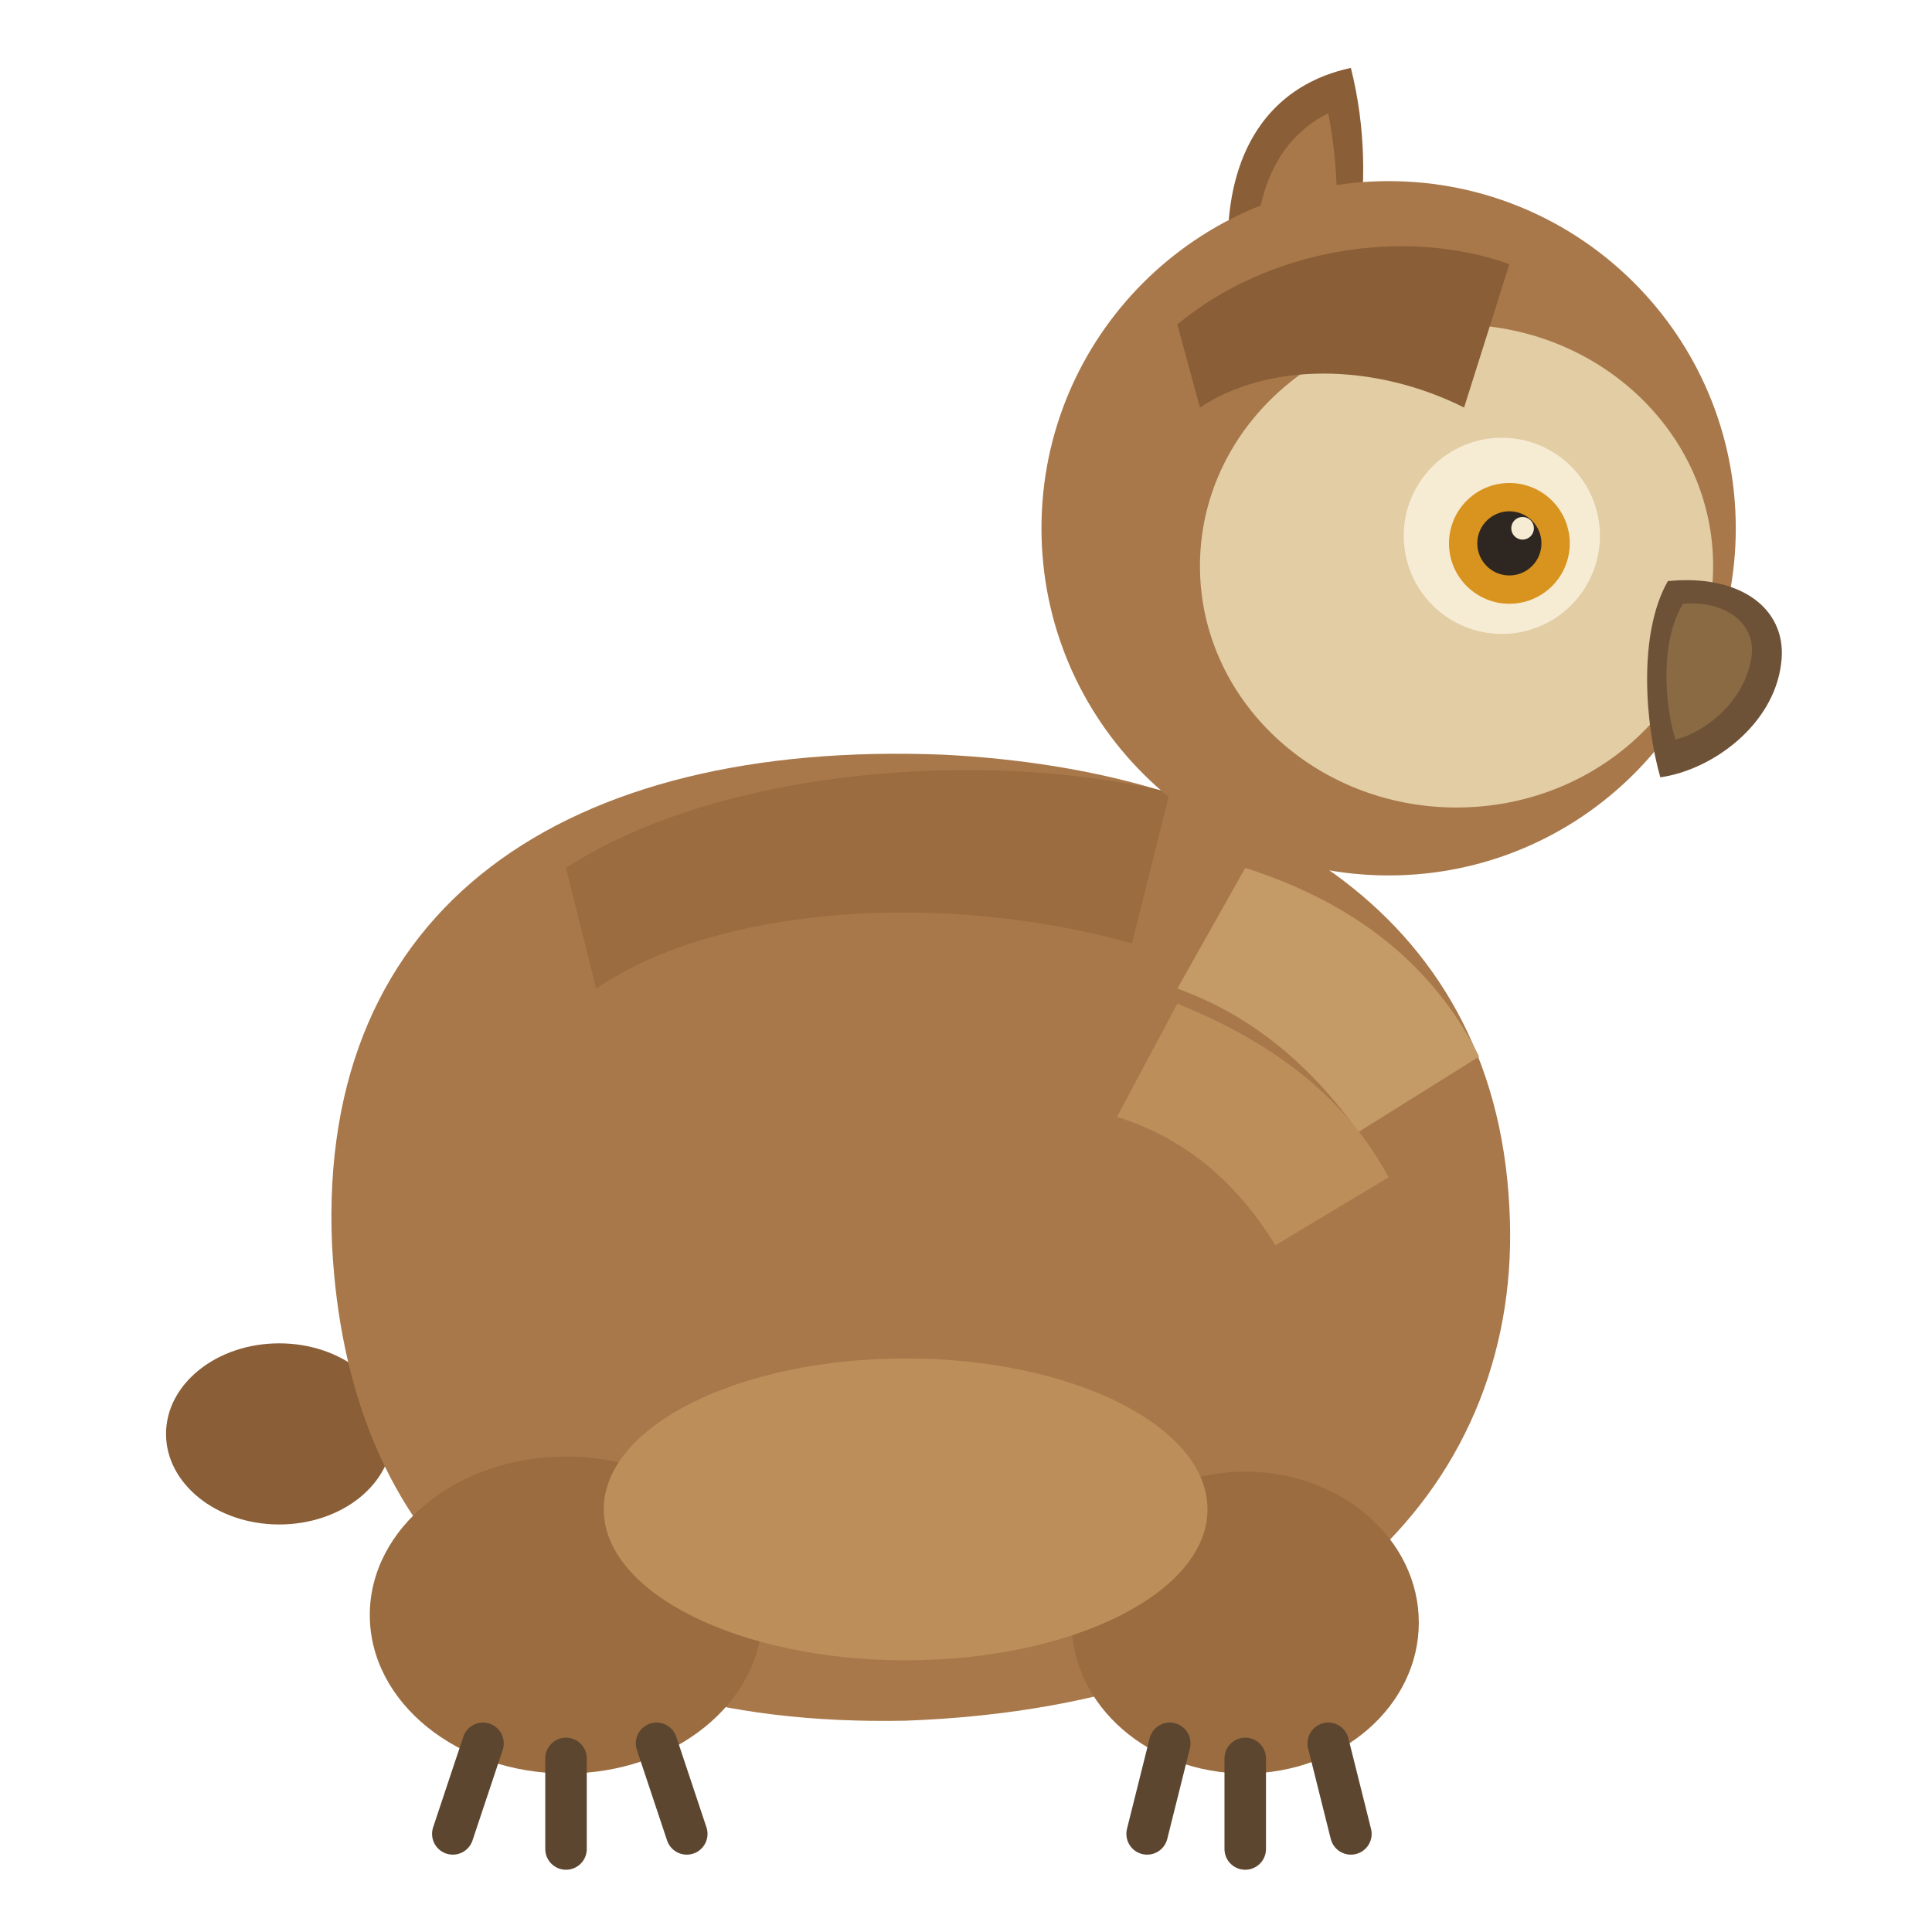
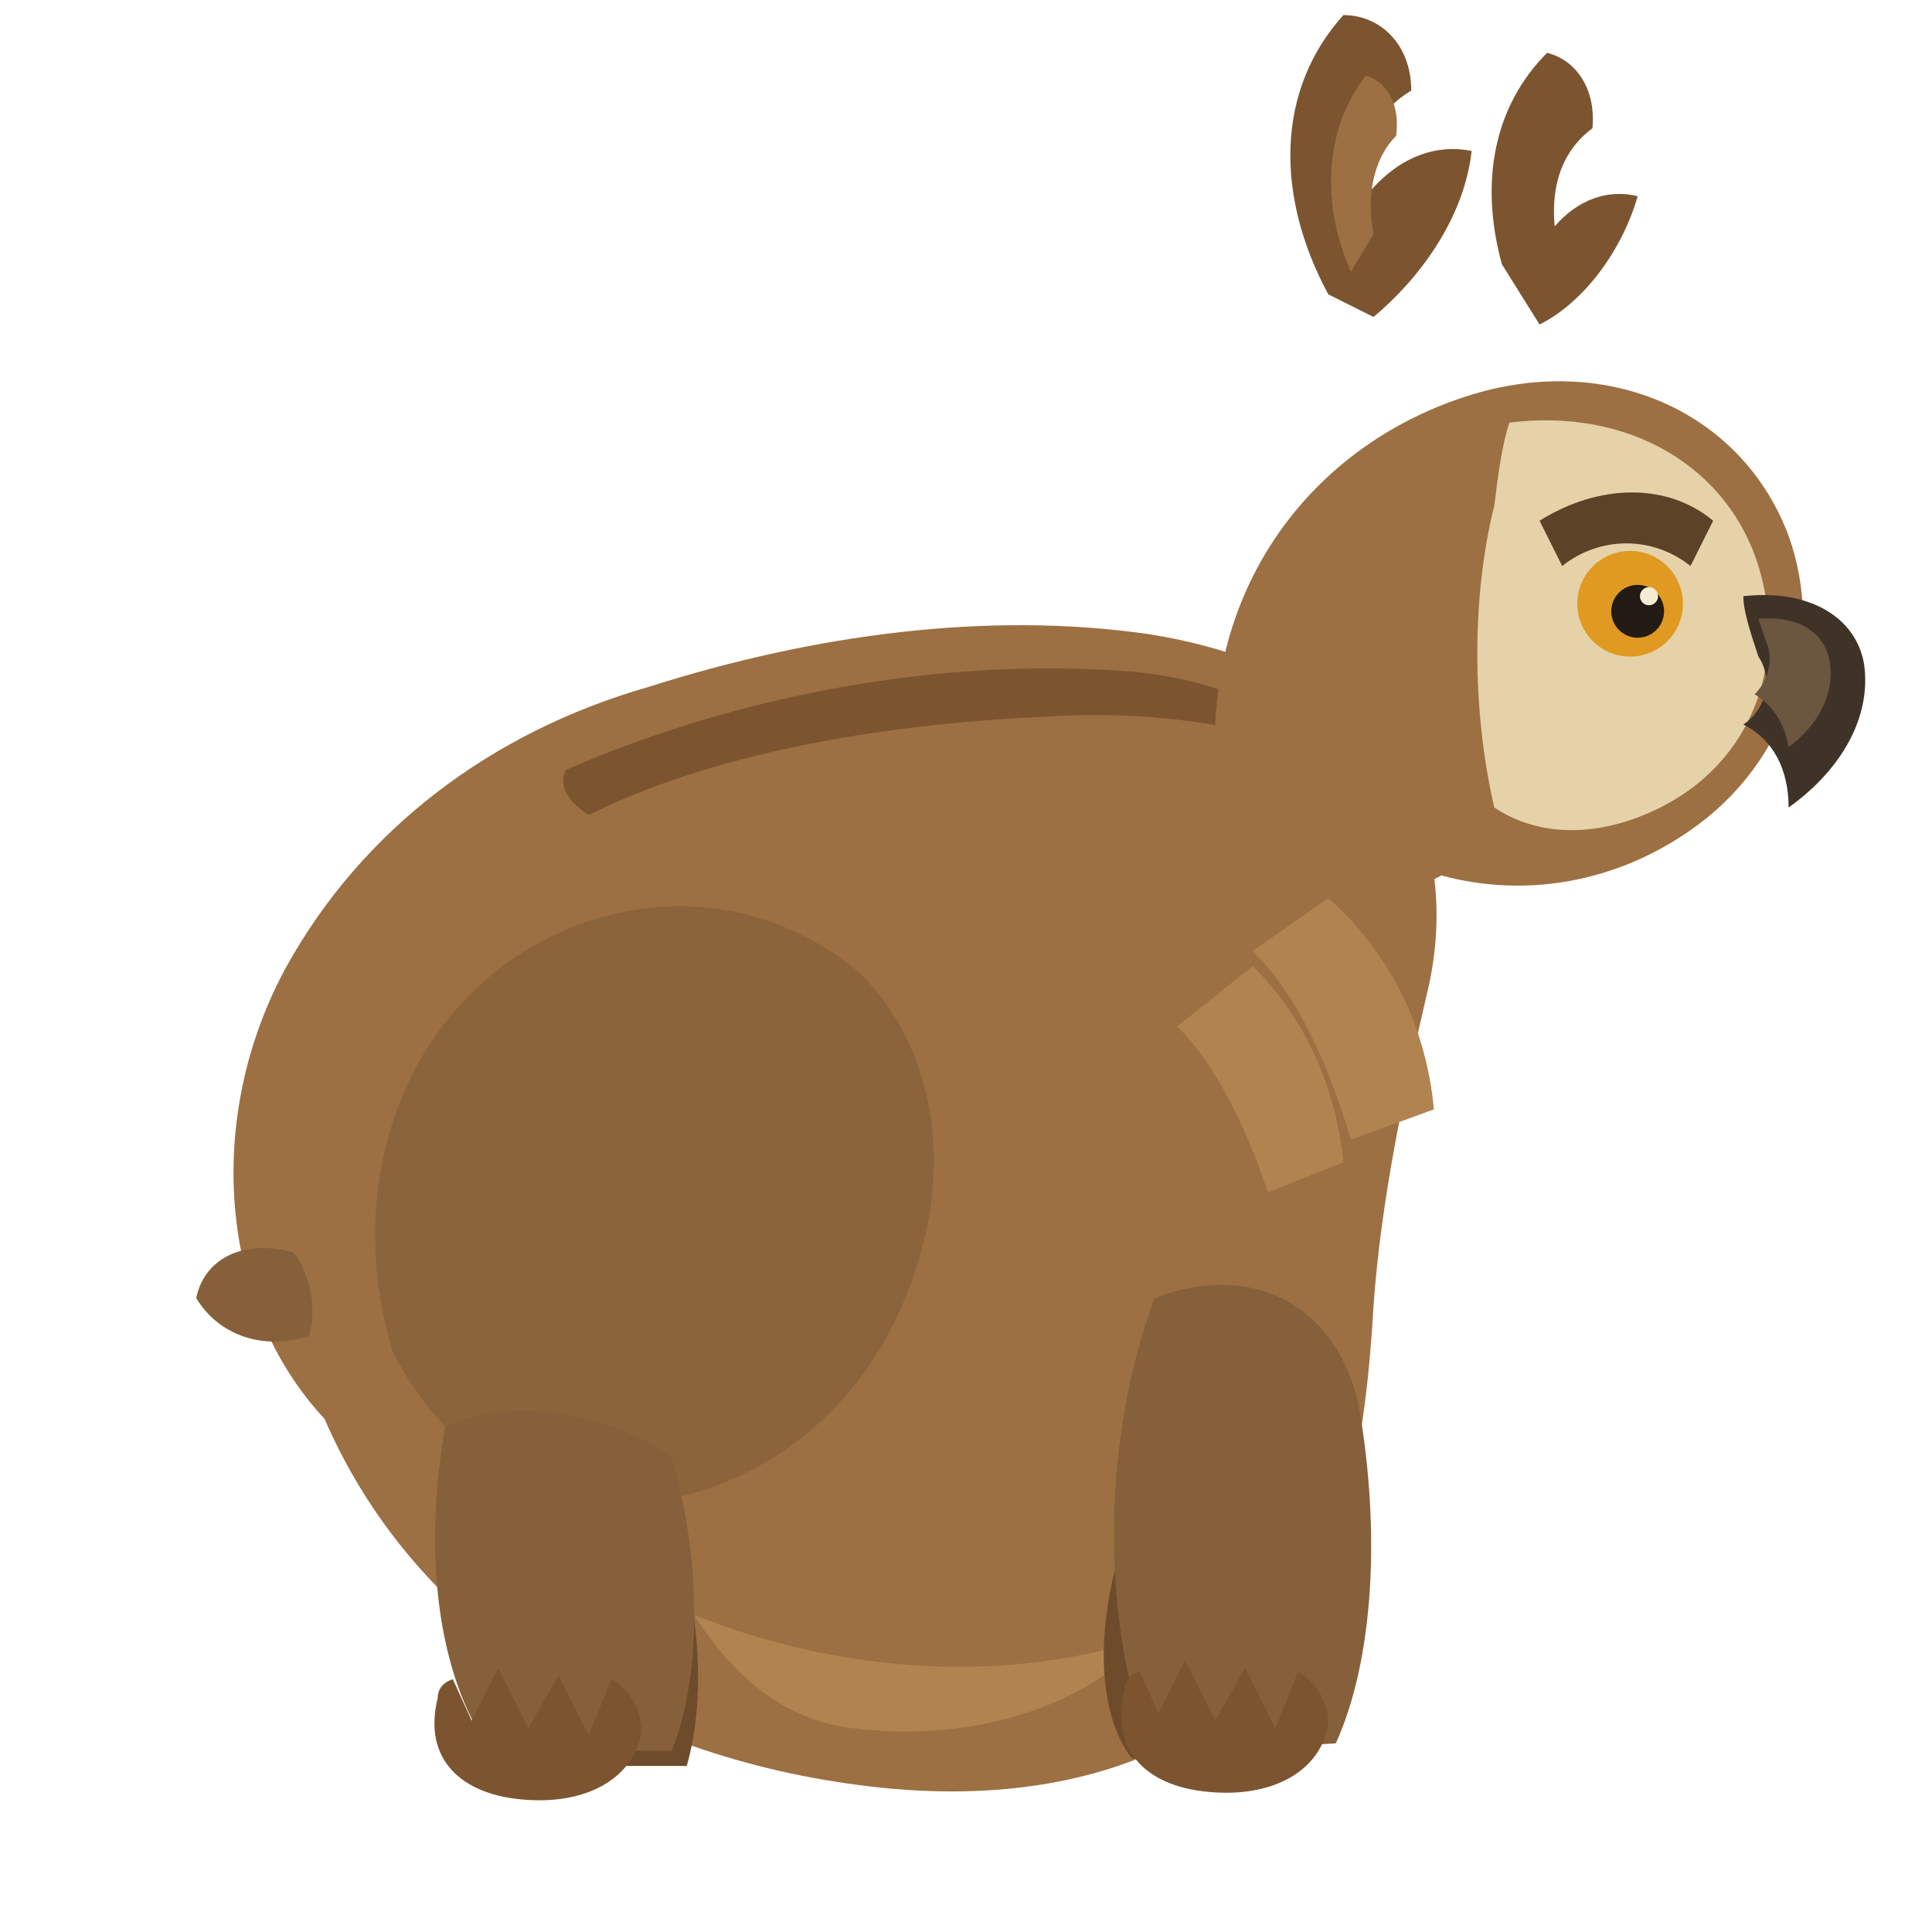
<svg xmlns="http://www.w3.org/2000/svg" viewBox="0 0 512 512" width="512" height="512">
-   <path d="M330 96 C318 52 330 24 358 18 C366 50 358 80 348 100 Z" fill="#8A5E36" />
-   <path d="M336 90 C328 58 336 38 352 30 C357 56 353 78 348 92 Z" fill="#A8784A" />
-   <ellipse cx="74" cy="380" rx="30" ry="24" fill="#8A5E36" />
-   <path d="M88 330 C84 240 150 196 250 200 C330 204 396 240 400 320 C404 392 350 452 240 456 C140 458 92 408 88 330 Z" fill="#A8784A" />
-   <path d="M150 230 C190 204 260 198 310 210 L300 250 C250 236 190 240 158 262 Z" fill="#9A6C40" />
-   <circle cx="368" cy="140" r="92" fill="#A8784A" />
-   <ellipse cx="386" cy="150" rx="68" ry="64" fill="#E2CDA4" />
-   <path d="M312 86 C336 66 372 60 400 70 L388 108 C364 96 336 96 318 108 Z" fill="#8A5E36" />
-   <circle cx="398" cy="142" r="26" fill="#F6EBD3" />
-   <circle cx="400" cy="144" r="16" fill="#D9931F" />
-   <circle cx="400" cy="144" r="8.5" fill="#2E2620" />
-   <circle cx="403.5" cy="140" r="3" fill="#F6EBD3" />
-   <path d="M442 154 C462 152 474 162 472 176 C470 192 454 204 440 206 C436 192 434 168 442 154 Z" fill="#6E5238" />
-   <path d="M446 160 C458 159 466 166 464 175 C462 186 452 194 444 196 C441 186 440 170 446 160 Z" fill="#8A6A43" />
-   <path d="M330 230 Q374 244 392 280 L360 300 Q340 272 312 262 Z" fill="#C49A66" />
-   <path d="M312 266 Q352 282 368 312 L338 330 Q322 304 296 296 Z" fill="#BC8E5A" />
-   <ellipse cx="330" cy="430" rx="46" ry="40" fill="#9A6C40" />
-   <path d="M310 462 L304 486 M330 466 L330 490 M352 462 L358 486" stroke="#5C4630" stroke-width="11" stroke-linecap="round" />
-   <ellipse cx="150" cy="428" rx="52" ry="42" fill="#9A6C40" />
-   <path d="M128 462 L120 486 M150 466 L150 490 M174 462 L182 486" stroke="#5C4630" stroke-width="11" stroke-linecap="round" />
-   <ellipse cx="240" cy="400" rx="80" ry="40" fill="#BC8E5A" />
+   <path d="M352 78 C338 52 338 24 356 4 C366 4 374 12 374 24 C364 30 360 40 362 52 C370 42 380 38 390 40 C388 58 376 74 364 84 Z" fill="#7C5530" />
+   <path d="M398 70 C392 48 396 28 410 14 C418 16 423 24 422 34 C414 40 411 49 412 60 C418 53 426 50 434 52 C430 66 420 80 408 86 Z" fill="#7C5530" />
+   <path d="M358 72 C350 54 351 34 362 20 C368 22 371 28 370 36 C364 42 362 52 364 62 Z" fill="#9C7042" />
+   <path d="M86 376 C58 346 54 296 76 256 C96 220 130 194 172 182 C216 168 262 162 304 168 C330 172 352 182 366 198 C380 216 384 240 378 264 C372 290 366 318 364 346 C362 382 356 414 340 438 C318 466 280 478 236 474 C172 468 112 436 86 376 Z" fill="#9C7042" />
+   <path d="M150 204 C196 184 250 174 300 178 C322 180 340 188 352 200 C330 192 304 188 276 190 C232 192 188 200 156 216 C150 212 148 208 150 204 Z" fill="#7C5530" />
+   <path d="M104 358 C92 318 104 276 136 254 C166 234 202 236 228 258 C246 276 252 304 244 332 C234 368 208 392 174 398 C144 402 118 386 104 358 Z" fill="#86603A" opacity="0.75" />
+   <path d="M184 428 C224 444 268 446 304 434 C288 452 258 462 226 458 C208 456 194 444 184 428 Z" fill="#B08350" />
+   <path d="M322 196 C322 152 350 116 392 104 C428 94 462 110 474 142 C484 170 474 202 448 220 C428 234 404 238 382 232 C360 244 342 240 332 226 C326 216 322 206 322 196 Z" fill="#9C7042" />
+   <path d="M400 112 C432 108 458 124 466 150 C474 176 464 202 440 214 C424 222 408 222 396 214 C390 188 390 158 396 134 C397 126 398 118 400 112 Z" fill="#E5D2A8" />
+   <path d="M408 138 C424 128 442 128 454 138 L448 150 C438 142 424 142 414 150 Z" fill="#5C4226" />
+   <circle cx="432" cy="160" r="14" fill="#E09A22" />
+   <circle cx="434" cy="162" r="7" fill="#211B14" />
+   <circle cx="437" cy="158" r="2.4" fill="#F6EBD3" />
+   <path d="M462 158 C480 156 492 164 494 176 C496 190 488 204 474 214 C474 204 470 196 462 192 C468 188 470 180 466 174 C464 168 462 162 462 158 Z" fill="#3F3328" />
+   <path d="M466 164 C477 163 484 168 485 176 C486 184 482 192 474 198 C473 192 470 187 465 184 C469 180 470 174 468 170 Z" fill="#6B5640" />
+   <path d="M352 238 C368 252 378 272 380 294 L358 302 C352 282 344 264 332 252 Z" fill="#B08350" />
+   <path d="M332 256 C346 270 354 288 356 308 L336 316 C330 298 322 282 312 272 Z" fill="#B08350" />
+   <path d="M150 418 C144 440 146 458 154 468 L182 468 C186 454 186 436 182 418 Z" fill="#6E4C2B" />
+   <path d="M296 414 C290 436 292 456 300 466 L328 466 C332 452 332 434 328 416 Z" fill="#6E4C2B" />
+   <path d="M118 378 C112 412 116 444 130 464 L178 464 C186 444 186 414 178 386 C160 374 136 370 118 378 Z" fill="#86603A" />
+   <path d="M116 450 C112 466 122 476 140 477 C156 478 168 471 170 459 C170 453 167 448 162 445 L156 460 L148 444 L140 458 L132 442 L125 456 L120 445 C117 446 116 448 116 450 Z" fill="#7C5530" />
+   <path d="M306 344 C294 376 292 416 300 448 C304 458 312 464 322 464 L354 462 C364 440 366 406 360 372 C354 346 332 334 306 344 Z" fill="#86603A" />
+   <path d="M298 448 C294 464 304 474 322 475 C338 476 350 469 352 457 C352 451 349 446 344 443 L338 458 L330 442 L322 456 L314 440 L307 454 L302 443 C299 444 298 446 298 448 Z" fill="#7C5530" />
+   <path d="M78 332 C64 328 54 334 52 344 C58 354 70 358 82 354 C84 346 82 338 78 332 Z" fill="#86603A" />
</svg>
